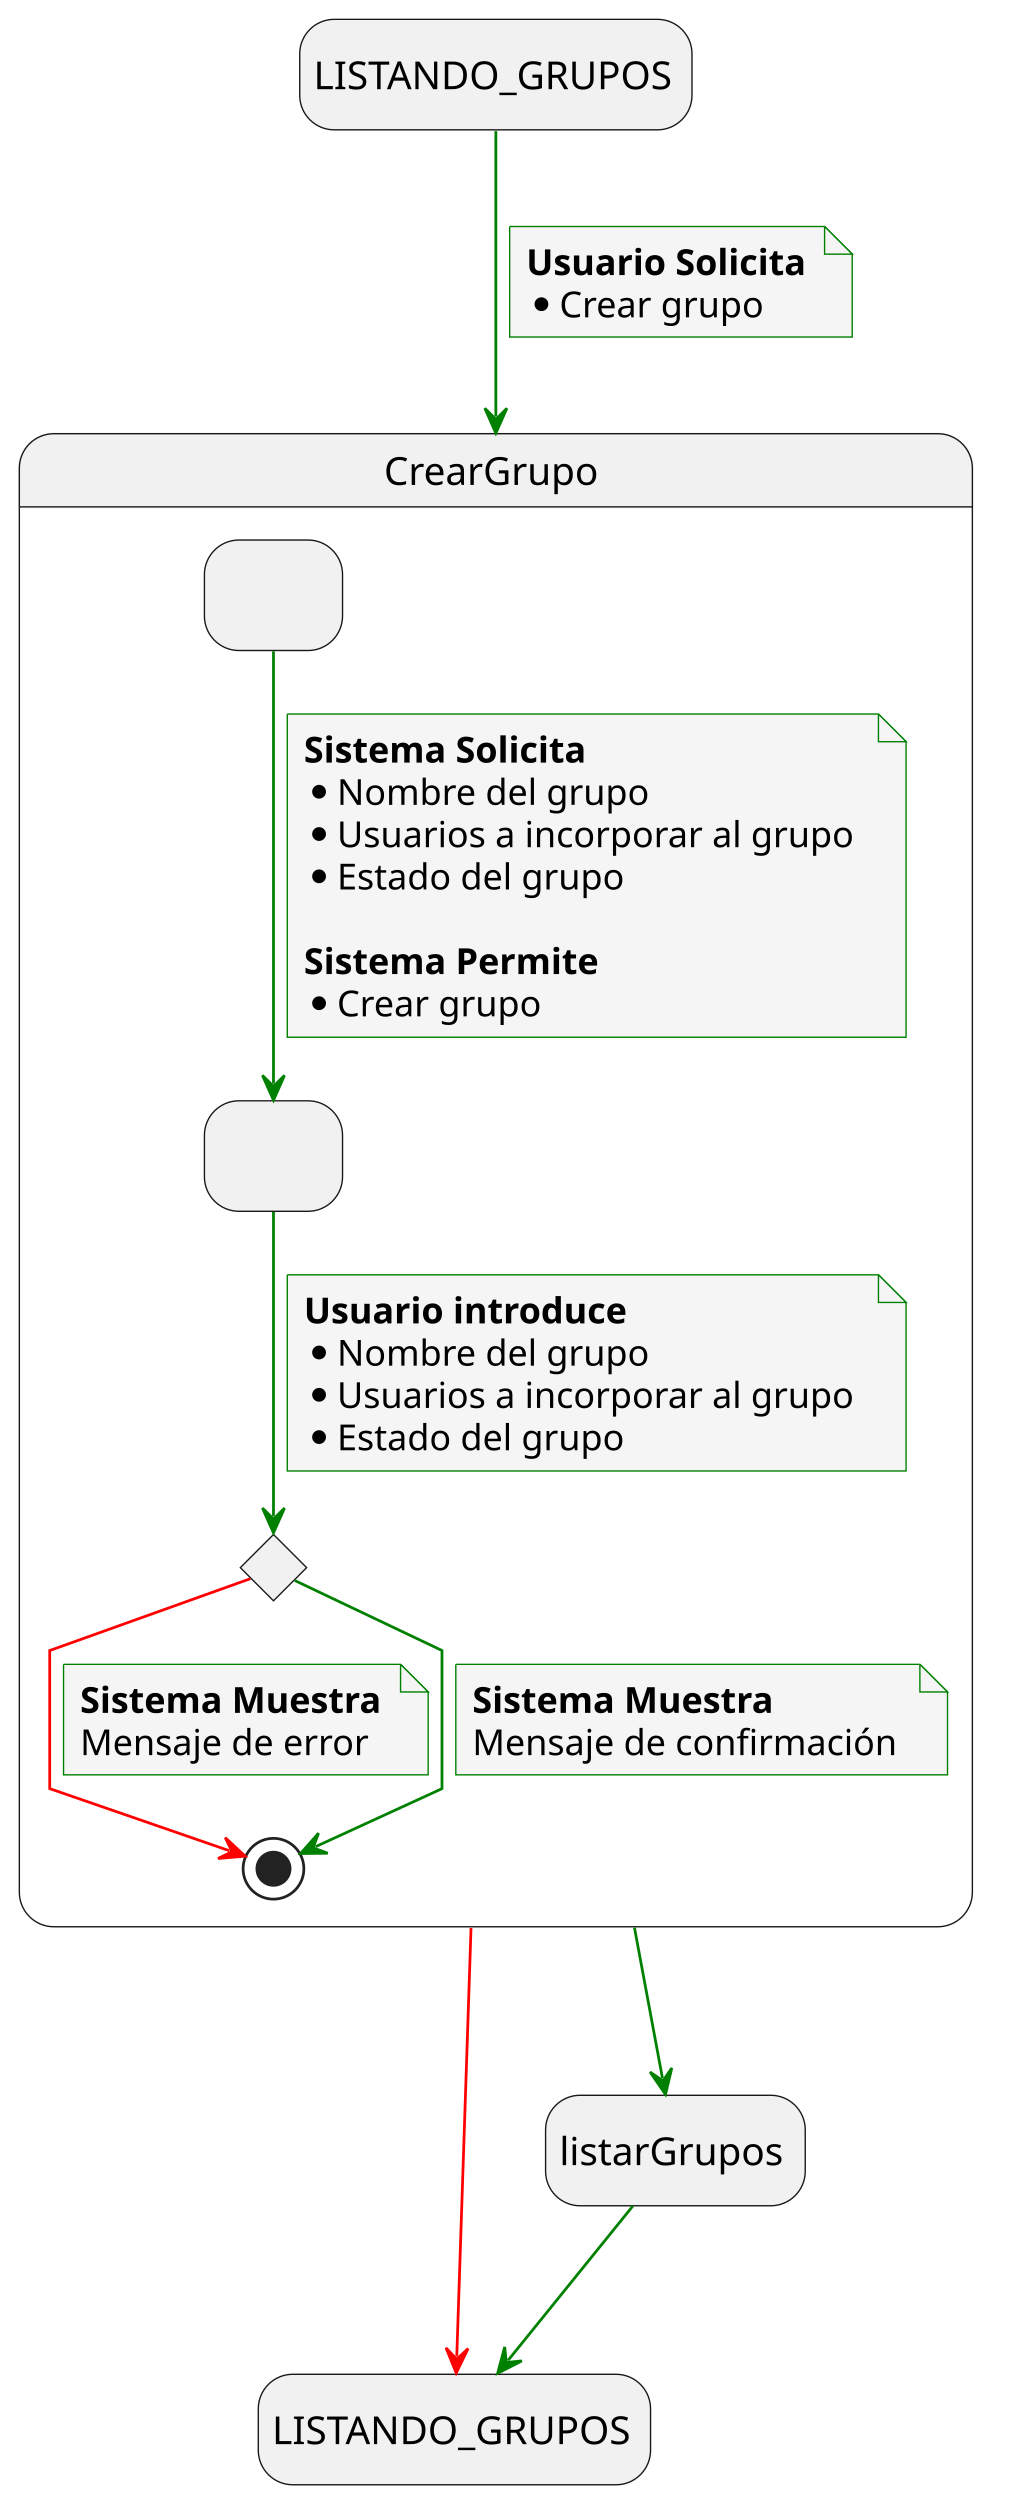
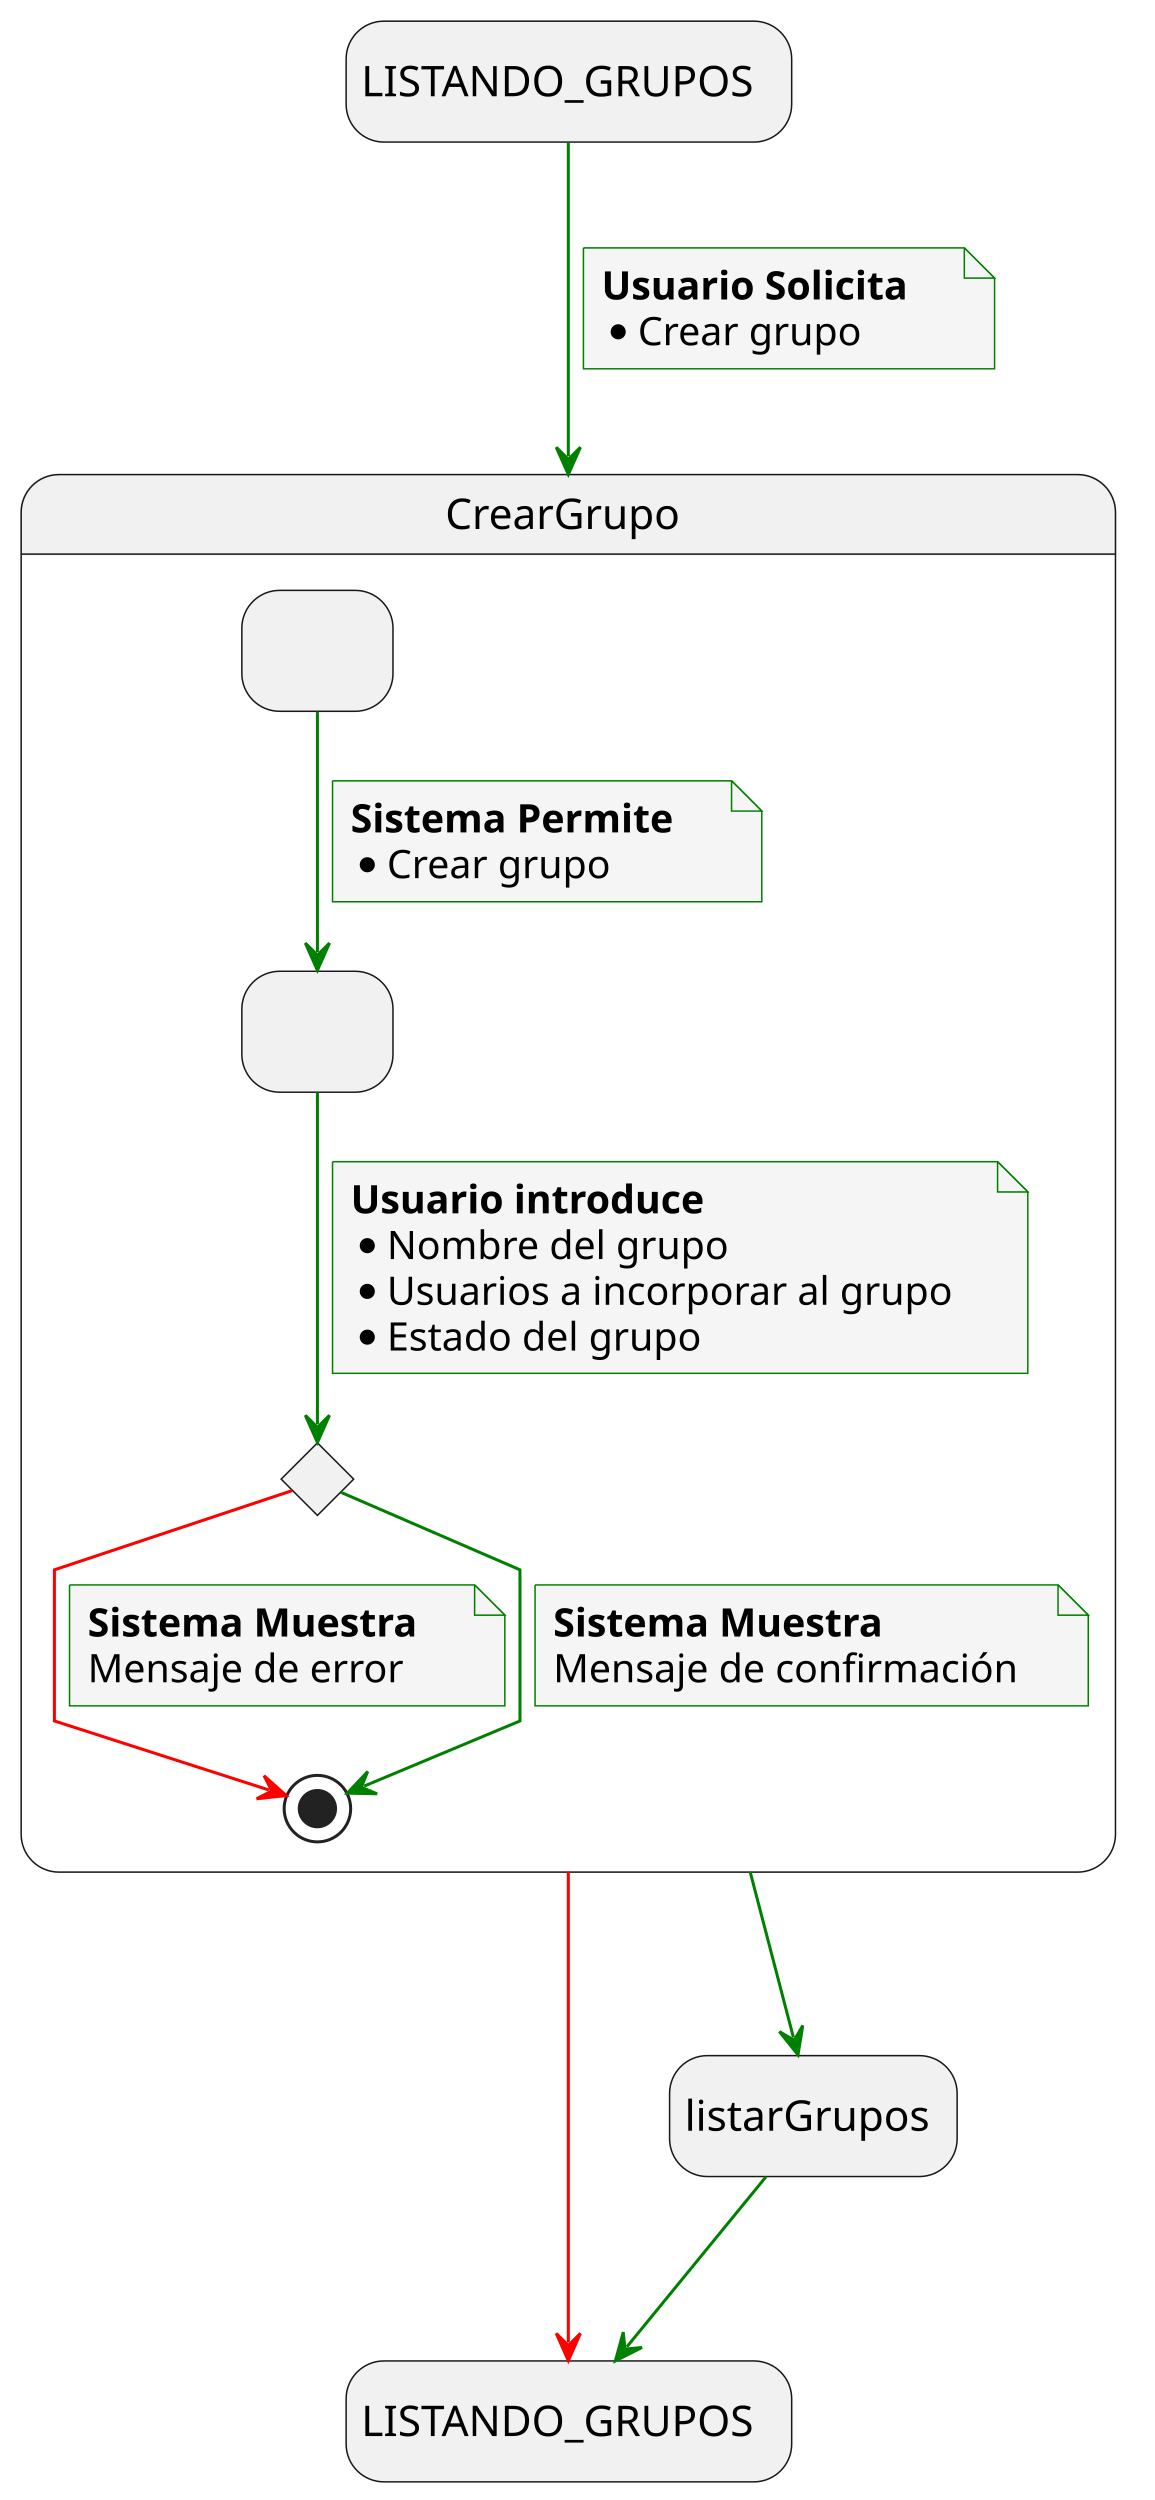
- <svg xmlns="http://www.w3.org/2000/svg" contentStyleType="text/css" height="905px" preserveAspectRatio="none" style="width:365px;height:905px;background:#FFFFFF;" version="1.1" viewBox="0 0 365 905" width="365px" zoomAndPan="magnify">
+ <svg xmlns="http://www.w3.org/2000/svg" contentStyleType="text/css" height="827px" preserveAspectRatio="none" style="width:382px;height:827px;background:#FFFFFF;" version="1.1" viewBox="0 0 382 827" width="382px" zoomAndPan="magnify">
  <defs />
  <g>
-     <rect fill="#F1F1F1" height="40" rx="12.5" ry="12.5" style="stroke:#181818;stroke-width:0.5;" width="142" x="108.5" y="7" />
-     <text fill="#000000" font-family="sans-serif" font-size="14" lengthAdjust="spacing" textLength="132" x="113.5" y="32.291">LISTANDO_GRUPOS</text>
-     <rect fill="#F1F1F1" height="40" rx="12.5" ry="12.5" style="stroke:#181818;stroke-width:0.5;" width="142" x="93.5" y="859.49" />
-     <text fill="#000000" font-family="sans-serif" font-size="14" lengthAdjust="spacing" textLength="132" x="98.5" y="884.781">LISTANDO_GRUPOS</text>
-     <rect fill="#F1F1F1" height="40" rx="12.5" ry="12.5" style="stroke:#181818;stroke-width:0.5;" width="94" x="197.5" y="758.49" />
-     <text fill="#000000" font-family="sans-serif" font-size="14" lengthAdjust="spacing" textLength="84" x="202.5" y="783.781">listarGrupos</text>
-     <path d="M19.5,157 L339.5,157 A12.5,12.5 0 0 1 352,169.5 L352,183.488 L7,183.488 L7,169.5 A12.5,12.5 0 0 1 19.5,157 " fill="#F1F1F1" style="stroke:#F1F1F1;stroke-width:1.0;" />
-     <rect fill="none" height="540.488" rx="12.5" ry="12.5" style="stroke:#181818;stroke-width:0.5;" width="345" x="7" y="157" />
-     <line style="stroke:#181818;stroke-width:0.5;" x1="7" x2="352" y1="183.488" y2="183.488" />
-     <text fill="#000000" font-family="sans-serif" font-size="14" lengthAdjust="spacing" textLength="81" x="139" y="175.535">CrearGrupo</text>
-     <rect fill="#F1F1F1" height="40" rx="12.5" ry="12.5" style="stroke:#181818;stroke-width:0.5;" width="50" x="74" y="195.488" />
-     <text fill="#000000" font-family="sans-serif" font-size="14" lengthAdjust="spacing" textLength="4" x="97" y="220.779"> </text>
-     <rect fill="#F1F1F1" height="40" rx="12.5" ry="12.5" style="stroke:#181818;stroke-width:0.5;" width="50" x="74" y="398.488" />
-     <text fill="#000000" font-family="sans-serif" font-size="14" lengthAdjust="spacing" textLength="4" x="97" y="423.779"> </text>
+     <rect fill="#F1F1F1" height="40" rx="12.5" ry="12.5" style="stroke:#181818;stroke-width:0.5;" width="147.389" x="114.5" y="7" />
+     <text fill="#000000" font-family="sans-serif" font-size="14" lengthAdjust="spacing" textLength="137.389" x="119.5" y="31.847">LISTANDO_GRUPOS</text>
+     <rect fill="#F1F1F1" height="40" rx="12.5" ry="12.5" style="stroke:#181818;stroke-width:0.5;" width="147.389" x="114.5" y="781" />
+     <text fill="#000000" font-family="sans-serif" font-size="14" lengthAdjust="spacing" textLength="137.389" x="119.5" y="805.847">LISTANDO_GRUPOS</text>
+     <rect fill="#F1F1F1" height="40" rx="12.5" ry="12.5" style="stroke:#181818;stroke-width:0.5;" width="95.121" x="221.5" y="680" />
+     <text fill="#000000" font-family="sans-serif" font-size="14" lengthAdjust="spacing" textLength="85.121" x="226.5" y="704.847">listarGrupos</text>
+     <path d="M19.5,157 L356.5,157 A12.5,12.5 0 0 1 369,169.5 L369,183.297 L7,183.297 L7,169.5 A12.5,12.5 0 0 1 19.5,157 " fill="#F1F1F1" style="stroke:#F1F1F1;stroke-width:1;" />
+     <rect fill="none" height="462.297" rx="12.5" ry="12.5" style="stroke:#181818;stroke-width:0.5;" width="362" x="7" y="157" />
+     <line style="stroke:#181818;stroke-width:0.5;" x1="7" x2="369" y1="183.297" y2="183.297" />
+     <text fill="#000000" font-family="sans-serif" font-size="14" lengthAdjust="spacing" textLength="81.409" x="147.295" y="174.995">CrearGrupo</text>
+     <rect fill="#F1F1F1" height="40" rx="12.5" ry="12.5" style="stroke:#181818;stroke-width:0.5;" width="50" x="80" y="195.297" />
+     <text fill="#000000" font-family="sans-serif" font-size="14" lengthAdjust="spacing" textLength="4.45" x="102.775" y="220.144"> </text>
+     <rect fill="#F1F1F1" height="40" rx="12.5" ry="12.5" style="stroke:#181818;stroke-width:0.5;" width="50" x="80" y="321.297" />
+     <text fill="#000000" font-family="sans-serif" font-size="14" lengthAdjust="spacing" textLength="4.45" x="102.775" y="346.144"> </text>
    <g id="elem_revisionFiltrosEnviados">
-       <polygon fill="#F1F1F1" points="99,555.488,111,567.488,99,579.488,87,567.488,99,555.488" style="stroke:#181818;stroke-width:0.5;" />
+       <polygon fill="#F1F1F1" points="105,477.297,117,489.297,105,501.297,93,489.297,105,477.297" style="stroke:#181818;stroke-width:0.5;" />
    </g>
-     <ellipse cx="99" cy="676.488" fill="none" rx="11" ry="11" style="stroke:#222222;stroke-width:1.0;" />
-     <ellipse cx="99" cy="676.488" fill="#222222" rx="6" ry="6" style="stroke:#222222;stroke-width:1.0;" />
+     <ellipse cx="105" cy="598.297" fill="none" rx="11" ry="11" style="stroke:#222222;stroke-width:1;" />
+     <ellipse cx="105" cy="598.297" fill="#222222" rx="6" ry="6" style="stroke:#222222;stroke-width:1;" />
    <g id="link_solicitudFiltros_envioFiltros">
-       <path d="M99,235.758 C99,274.178 99,353.898 99,392.278 " fill="none" id="solicitudFiltros-to-envioFiltros" style="stroke:#008000;stroke-width:1.0;" />
-       <polygon fill="#008000" points="99,398.278,103,389.278,99,393.278,95,389.278,99,398.278" style="stroke:#008000;stroke-width:1.0;" />
-       <path d="M104,258.488 L104,375.488 L328,375.488 L328,268.488 L318,258.488 L104,258.488 " fill="#F5F5F5" style="stroke:#008000;stroke-width:0.5;" />
-       <path d="M318,258.488 L318,268.488 L328,268.488 L318,258.488 " fill="#F5F5F5" style="stroke:#008000;stroke-width:0.5;" />
-       <text fill="#000000" font-family="sans-serif" font-size="13" font-weight="bold" lengthAdjust="spacing" textLength="103" x="110" y="276.057">Sistema Solicita</text>
-       <ellipse cx="115.5" cy="286.609" fill="#000000" rx="2.5" ry="2.5" style="stroke:#000000;stroke-width:0.0;" />
-       <text fill="#000000" font-family="sans-serif" font-size="13" lengthAdjust="spacing" textLength="114" x="122" y="291.367">Nombre del grupo</text>
-       <ellipse cx="115.5" cy="301.92" fill="#000000" rx="2.5" ry="2.5" style="stroke:#000000;stroke-width:0.0;" />
-       <text fill="#000000" font-family="sans-serif" font-size="13" lengthAdjust="spacing" textLength="191" x="122" y="306.678">Usuarios a incorporar al grupo</text>
-       <ellipse cx="115.5" cy="317.231" fill="#000000" rx="2.5" ry="2.5" style="stroke:#000000;stroke-width:0.0;" />
-       <text fill="#000000" font-family="sans-serif" font-size="13" lengthAdjust="spacing" textLength="106" x="122" y="321.988">Estado del grupo</text>
-       <text fill="#000000" font-family="sans-serif" font-size="13" lengthAdjust="spacing" textLength="4" x="110" y="337.299"> </text>
-       <text fill="#000000" font-family="sans-serif" font-size="13" font-weight="bold" lengthAdjust="spacing" textLength="108" x="110" y="352.609">Sistema Permite</text>
-       <ellipse cx="115.5" cy="363.162" fill="#000000" rx="2.5" ry="2.5" style="stroke:#000000;stroke-width:0.0;" />
-       <text fill="#000000" font-family="sans-serif" font-size="13" lengthAdjust="spacing" textLength="74" x="122" y="367.92">Crear grupo</text>
+       <path d="M105,235.397 C105,258.637 105,291.637 105,314.967 " fill="none" id="solicitudFiltros-to-envioFiltros" style="stroke:#008000;stroke-width:1;" />
+       <polygon fill="#008000" points="105,320.967,109,311.967,105,315.967,101,311.967,105,320.967" style="stroke:#008000;stroke-width:1;" />
+       <path d="M110,258.297 L110,298.297 L252,298.297 L252,268.297 L242,258.297 L110,258.297 " fill="#F5F5F5" style="stroke:#008000;stroke-width:0.5;" />
+       <path d="M242,258.297 L242,268.297 L252,268.297 L242,258.297 " fill="#F5F5F5" style="stroke:#008000;stroke-width:0.5;" />
+       <text fill="#000000" font-family="sans-serif" font-size="13" font-weight="bold" lengthAdjust="spacing" textLength="121.221" x="116" y="275.364">Sistema Permite</text>
+       <ellipse cx="121.5" cy="286.062" fill="#000000" rx="2.5" ry="2.5" style="stroke:#000000;stroke-width:0;" />
+       <text fill="#000000" font-family="sans-serif" font-size="13" lengthAdjust="spacing" textLength="77.905" x="128" y="290.497">Crear grupo</text>
    </g>
    <g id="link_envioFiltros_revisionFiltrosEnviados">
-       <path d="M99,438.708 C99,469.678 99,523.708 99,548.908 " fill="none" id="envioFiltros-to-revisionFiltrosEnviados" style="stroke:#008000;stroke-width:1.0;" />
-       <polygon fill="#008000" points="99,554.908,103,545.908,99,549.908,95,545.908,99,554.908" style="stroke:#008000;stroke-width:1.0;" />
-       <path d="M104,461.488 L104,532.488 L328,532.488 L328,471.488 L318,461.488 L104,461.488 " fill="#F5F5F5" style="stroke:#008000;stroke-width:0.5;" />
-       <path d="M318,461.488 L318,471.488 L328,471.488 L318,461.488 " fill="#F5F5F5" style="stroke:#008000;stroke-width:0.5;" />
-       <text fill="#000000" font-family="sans-serif" font-size="13" font-weight="bold" lengthAdjust="spacing" textLength="121" x="110" y="479.057">Usuario introduce</text>
-       <ellipse cx="115.5" cy="489.609" fill="#000000" rx="2.5" ry="2.5" style="stroke:#000000;stroke-width:0.0;" />
-       <text fill="#000000" font-family="sans-serif" font-size="13" lengthAdjust="spacing" textLength="114" x="122" y="494.367">Nombre del grupo</text>
-       <ellipse cx="115.5" cy="504.92" fill="#000000" rx="2.5" ry="2.5" style="stroke:#000000;stroke-width:0.0;" />
-       <text fill="#000000" font-family="sans-serif" font-size="13" lengthAdjust="spacing" textLength="191" x="122" y="509.678">Usuarios a incorporar al grupo</text>
-       <ellipse cx="115.5" cy="520.231" fill="#000000" rx="2.5" ry="2.5" style="stroke:#000000;stroke-width:0.0;" />
-       <text fill="#000000" font-family="sans-serif" font-size="13" lengthAdjust="spacing" textLength="106" x="122" y="524.988">Estado del grupo</text>
+       <path d="M105,361.387 C105,392.297 105,446.377 105,471.177 " fill="none" id="envioFiltros-to-revisionFiltrosEnviados" style="stroke:#008000;stroke-width:1;" />
+       <polygon fill="#008000" points="105,477.177,109,468.177,105,472.177,101,468.177,105,477.177" style="stroke:#008000;stroke-width:1;" />
+       <path d="M110,384.297 L110,454.297 L340,454.297 L340,394.297 L330,384.297 L110,384.297 " fill="#F5F5F5" style="stroke:#008000;stroke-width:0.5;" />
+       <path d="M330,384.297 L330,394.297 L340,394.297 L330,384.297 " fill="#F5F5F5" style="stroke:#008000;stroke-width:0.5;" />
+       <text fill="#000000" font-family="sans-serif" font-size="13" font-weight="bold" lengthAdjust="spacing" textLength="130.997" x="116" y="401.364">Usuario introduce</text>
+       <ellipse cx="121.5" cy="412.062" fill="#000000" rx="2.5" ry="2.5" style="stroke:#000000;stroke-width:0;" />
+       <text fill="#000000" font-family="sans-serif" font-size="13" lengthAdjust="spacing" textLength="118.105" x="128" y="416.497">Nombre del grupo</text>
+       <ellipse cx="121.5" cy="427.195" fill="#000000" rx="2.5" ry="2.5" style="stroke:#000000;stroke-width:0;" />
+       <text fill="#000000" font-family="sans-serif" font-size="13" lengthAdjust="spacing" textLength="197.45" x="128" y="431.629">Usuarios a incorporar al grupo</text>
+       <ellipse cx="121.5" cy="442.328" fill="#000000" rx="2.5" ry="2.5" style="stroke:#000000;stroke-width:0;" />
+       <text fill="#000000" font-family="sans-serif" font-size="13" lengthAdjust="spacing" textLength="110.424" x="128" y="446.762">Estado del grupo</text>
    </g>
    <g id="link_revisionFiltrosEnviados_*end*CrearGrupo">
-       <path d="M90.64,571.478 C69.94,578.888 18,597.488 18,597.488 C18,597.488 18,647.488 18,647.488 C18,647.488 61.279,662.449 83.069,669.979 " fill="none" id="revisionFiltrosEnviados-to-*end*CrearGrupo" style="stroke:#FF0000;stroke-width:1.0;" />
-       <polygon fill="#FF0000" points="88.74,671.938,81.54,665.218,84.014,670.305,78.927,672.779,88.74,671.938" style="stroke:#FF0000;stroke-width:1.0;" />
-       <path d="M23,602.488 L23,642.488 L155,642.488 L155,612.488 L145,602.488 L23,602.488 " fill="#F5F5F5" style="stroke:#008000;stroke-width:0.5;" />
-       <path d="M145,602.488 L145,612.488 L155,612.488 L145,602.488 " fill="#F5F5F5" style="stroke:#008000;stroke-width:0.5;" />
-       <text fill="#000000" font-family="sans-serif" font-size="13" font-weight="bold" lengthAdjust="spacing" textLength="111" x="29" y="620.057">Sistema Muestra</text>
-       <text fill="#000000" font-family="sans-serif" font-size="13" lengthAdjust="spacing" textLength="104" x="29" y="635.367">Mensaje de error</text>
+       <path d="M96.66,493.077 C74.88,500.337 18,519.297 18,519.297 C18,519.297 18,569.297 18,569.297 C18,569.297 65.919,584.718 88.969,592.138 " fill="none" id="revisionFiltrosEnviados-to-*end*CrearGrupo" style="stroke:#FF0000;stroke-width:1;" />
+       <polygon fill="#FF0000" points="94.68,593.977,87.339,587.412,89.921,592.445,84.887,595.027,94.68,593.977" style="stroke:#FF0000;stroke-width:1;" />
+       <path d="M23,524.297 L23,564.297 L167,564.297 L167,534.297 L157,524.297 L23,524.297 " fill="#F5F5F5" style="stroke:#008000;stroke-width:0.5;" />
+       <path d="M157,524.297 L157,534.297 L167,534.297 L157,524.297 " fill="#F5F5F5" style="stroke:#008000;stroke-width:0.5;" />
+       <text fill="#000000" font-family="sans-serif" font-size="13" font-weight="bold" lengthAdjust="spacing" textLength="123.576" x="29" y="541.364">Sistema Muestra</text>
+       <text fill="#000000" font-family="sans-serif" font-size="13" lengthAdjust="spacing" textLength="110.303" x="29" y="556.497">Mensaje de error</text>
    </g>
    <g id="link_revisionFiltrosEnviados_*end*CrearGrupo">
-       <path d="M106.73,572.158 C123.14,579.968 160,597.488 160,597.488 C160,597.488 160,647.488 160,647.488 C160,647.488 131.493,660.576 114.253,668.486 " fill="none" id="revisionFiltrosEnviados-to-*end*CrearGrupo-1" style="stroke:#008000;stroke-width:1.0;" />
-       <polygon fill="#008000" points="108.8,670.988,118.648,670.871,113.344,668.903,115.312,663.6,108.8,670.988" style="stroke:#008000;stroke-width:1.0;" />
-       <path d="M165,602.488 L165,642.488 L343,642.488 L343,612.488 L333,602.488 L165,602.488 " fill="#F5F5F5" style="stroke:#008000;stroke-width:0.5;" />
-       <path d="M333,602.488 L333,612.488 L343,612.488 L333,602.488 " fill="#F5F5F5" style="stroke:#008000;stroke-width:0.5;" />
-       <text fill="#000000" font-family="sans-serif" font-size="13" font-weight="bold" lengthAdjust="spacing" textLength="111" x="171" y="620.057">Sistema Muestra</text>
-       <text fill="#000000" font-family="sans-serif" font-size="13" lengthAdjust="spacing" textLength="157" x="171" y="635.367">Mensaje de confirmación</text>
+       <path d="M112.69,493.627 C130.28,501.237 172,519.297 172,519.297 C172,519.297 172,569.297 172,569.297 C172,569.297 139.056,583.062 120.426,590.852 " fill="none" id="revisionFiltrosEnviados-to-*end*CrearGrupo-1" style="stroke:#008000;stroke-width:1;" />
+       <polygon fill="#008000" points="114.89,593.167,124.736,593.385,119.503,591.238,121.65,586.005,114.89,593.167" style="stroke:#008000;stroke-width:1;" />
+       <path d="M177,524.297 L177,564.297 L360,564.297 L360,534.297 L350,524.297 L177,524.297 " fill="#F5F5F5" style="stroke:#008000;stroke-width:0.5;" />
+       <path d="M350,524.297 L350,534.297 L360,534.297 L350,524.297 " fill="#F5F5F5" style="stroke:#008000;stroke-width:0.5;" />
+       <text fill="#000000" font-family="sans-serif" font-size="13" font-weight="bold" lengthAdjust="spacing" textLength="123.576" x="183" y="541.364">Sistema Muestra</text>
+       <text fill="#000000" font-family="sans-serif" font-size="13" lengthAdjust="spacing" textLength="162.773" x="183" y="556.497">Mensaje de confirmación</text>
    </g>
    <g id="link_startState_CrearGrupo">
-       <path d="M179.5,47.48 C179.5,70.2 179.5,104.6 179.5,150.79 " fill="none" id="startState-to-CrearGrupo" style="stroke:#008000;stroke-width:1.0;" />
-       <polygon fill="#008000" points="179.5,156.79,183.5,147.79,179.5,151.79,175.5,147.79,179.5,156.79" style="stroke:#008000;stroke-width:1.0;" />
-       <path d="M184.5,82 L184.5,122 L308.5,122 L308.5,92 L298.5,82 L184.5,82 " fill="#F5F5F5" style="stroke:#008000;stroke-width:0.5;" />
-       <path d="M298.5,82 L298.5,92 L308.5,92 L298.5,82 " fill="#F5F5F5" style="stroke:#008000;stroke-width:0.5;" />
-       <text fill="#000000" font-family="sans-serif" font-size="13" font-weight="bold" lengthAdjust="spacing" textLength="103" x="190.5" y="99.568">Usuario Solicita</text>
-       <ellipse cx="196" cy="110.121" fill="#000000" rx="2.5" ry="2.5" style="stroke:#000000;stroke-width:0.0;" />
-       <text fill="#000000" font-family="sans-serif" font-size="13" lengthAdjust="spacing" textLength="74" x="202.5" y="114.879">Crear grupo</text>
+       <path d="M188,47.3 C188,70.24 188,105.21 188,150.95 " fill="none" id="startState-to-CrearGrupo" style="stroke:#008000;stroke-width:1;" />
+       <polygon fill="#008000" points="188,156.95,192,147.95,188,151.95,184,147.95,188,156.95" style="stroke:#008000;stroke-width:1;" />
+       <path d="M193,82 L193,122 L329,122 L329,92 L319,82 L193,82 " fill="#F5F5F5" style="stroke:#008000;stroke-width:0.5;" />
+       <path d="M319,82 L319,92 L329,92 L319,82 " fill="#F5F5F5" style="stroke:#008000;stroke-width:0.5;" />
+       <text fill="#000000" font-family="sans-serif" font-size="13" font-weight="bold" lengthAdjust="spacing" textLength="115.001" x="199" y="99.067">Usuario Solicita</text>
+       <ellipse cx="204.5" cy="109.766" fill="#000000" rx="2.5" ry="2.5" style="stroke:#000000;stroke-width:0;" />
+       <text fill="#000000" font-family="sans-serif" font-size="13" lengthAdjust="spacing" textLength="77.905" x="211" y="114.2">Crear grupo</text>
    </g>
    <g id="link_CrearGrupo_endState">
-       <path d="M170.51,697.95 C168.24,766.12 166.359,822.613 165.349,853.043 " fill="none" id="CrearGrupo-to-endState" style="stroke:#FF0000;stroke-width:1.0;" />
-       <polygon fill="#FF0000" points="165.15,859.04,169.446,850.178,165.316,854.043,161.451,849.912,165.15,859.04" style="stroke:#FF0000;stroke-width:1.0;" />
+       <path d="M188,619.13 C188,686.45 188,744.19 188,774.89 " fill="none" id="CrearGrupo-to-endState" style="stroke:#FF0000;stroke-width:1;" />
+       <polygon fill="#FF0000" points="188,780.89,192,771.89,188,775.89,184,771.89,188,780.89" style="stroke:#FF0000;stroke-width:1;" />
    </g>
    <g id="link_CrearGrupo_listarGrupos">
-       <path d="M229.67,697.8 C234.31,722.72 237.15,738.032 239.81,752.292 " fill="none" id="CrearGrupo-to-listarGrupos" style="stroke:#008000;stroke-width:1.0;" />
-       <polygon fill="#008000" points="240.91,758.19,243.192,748.609,239.993,753.275,235.327,750.076,240.91,758.19" style="stroke:#008000;stroke-width:1.0;" />
+       <path d="M248.14,619.17 C254.62,643.96 258.693,659.555 262.453,673.945 " fill="none" id="CrearGrupo-to-listarGrupos" style="stroke:#008000;stroke-width:1;" />
+       <polygon fill="#008000" points="263.97,679.75,265.565,670.031,262.706,674.912,257.825,672.054,263.97,679.75" style="stroke:#008000;stroke-width:1;" />
    </g>
    <g id="link_listarGrupos_endState">
-       <path d="M229.08,798.58 C215,816 198.072,836.954 183.923,854.454 " fill="none" id="listarGrupos-to-endState" style="stroke:#008000;stroke-width:1.0;" />
-       <polygon fill="#008000" points="180.15,859.12,188.919,854.636,183.294,855.232,182.698,849.606,180.15,859.12" style="stroke:#008000;stroke-width:1.0;" />
+       <path d="M253.38,720.09 C239.04,737.62 221.7,758.817 207.37,776.327 " fill="none" id="listarGrupos-to-endState" style="stroke:#008000;stroke-width:1;" />
+       <polygon fill="#008000" points="203.57,780.97,212.365,776.538,206.737,777.101,206.174,771.472,203.57,780.97" style="stroke:#008000;stroke-width:1;" />
    </g>
  </g>
</svg>
